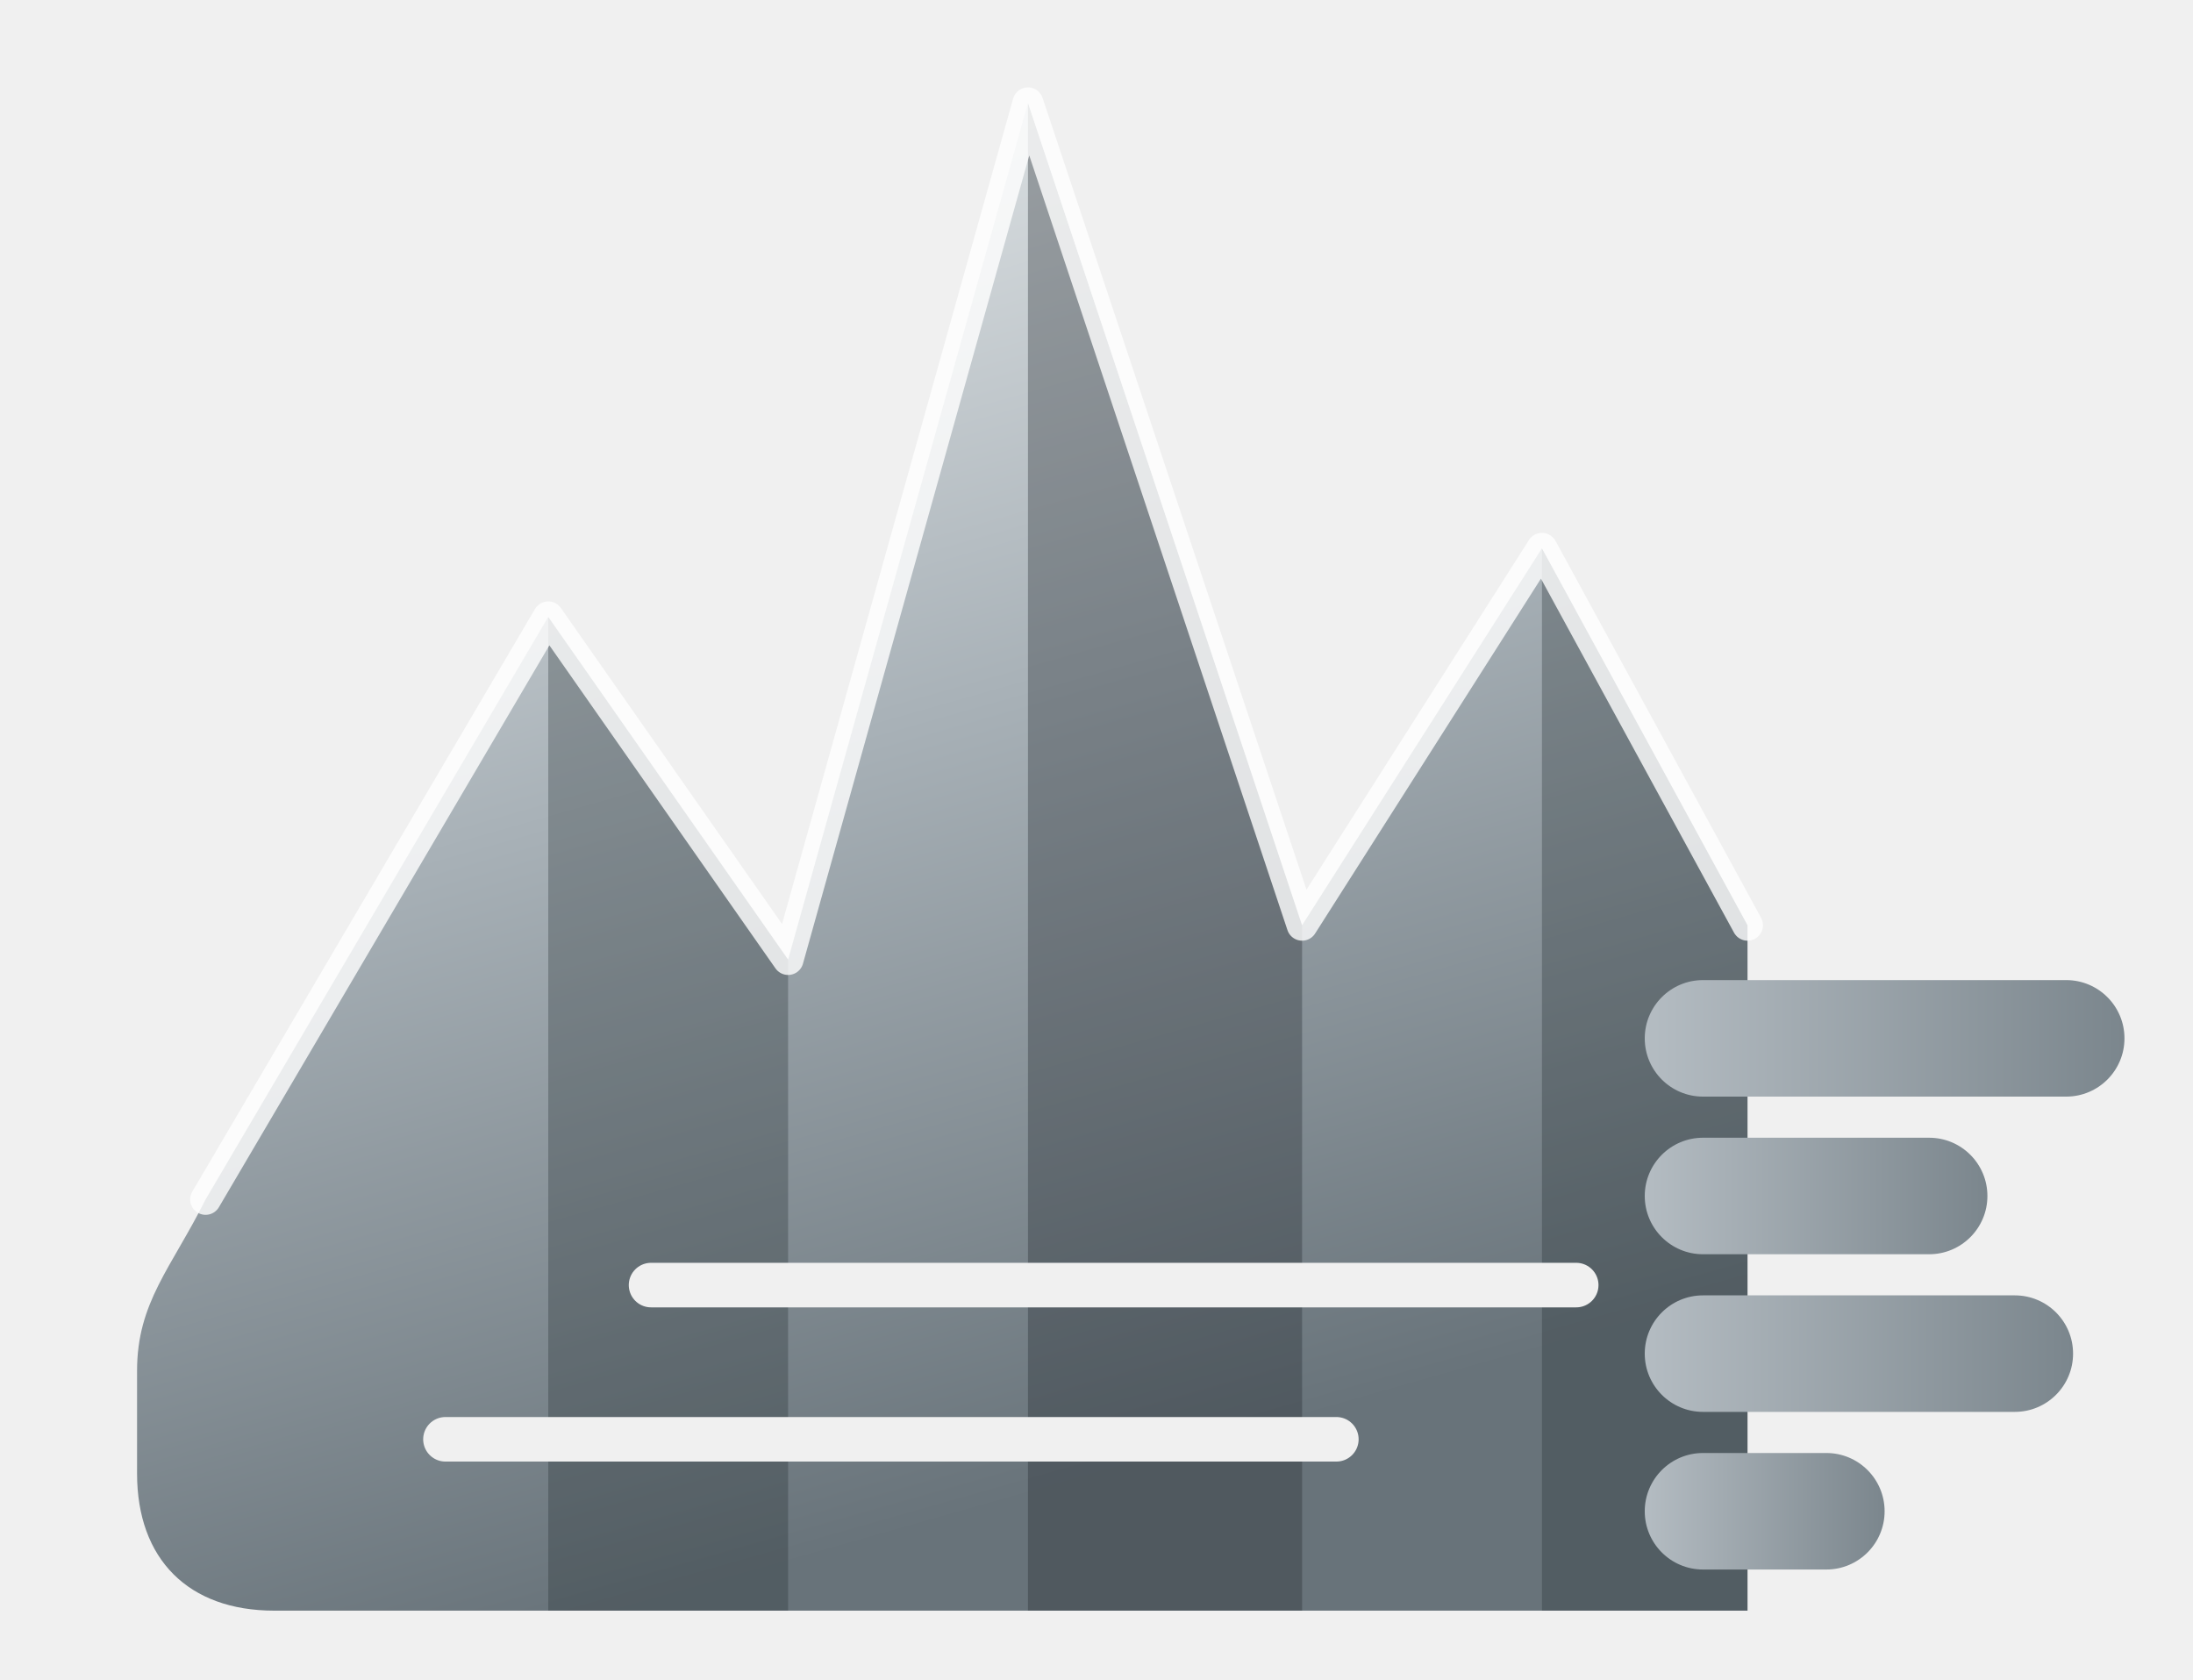
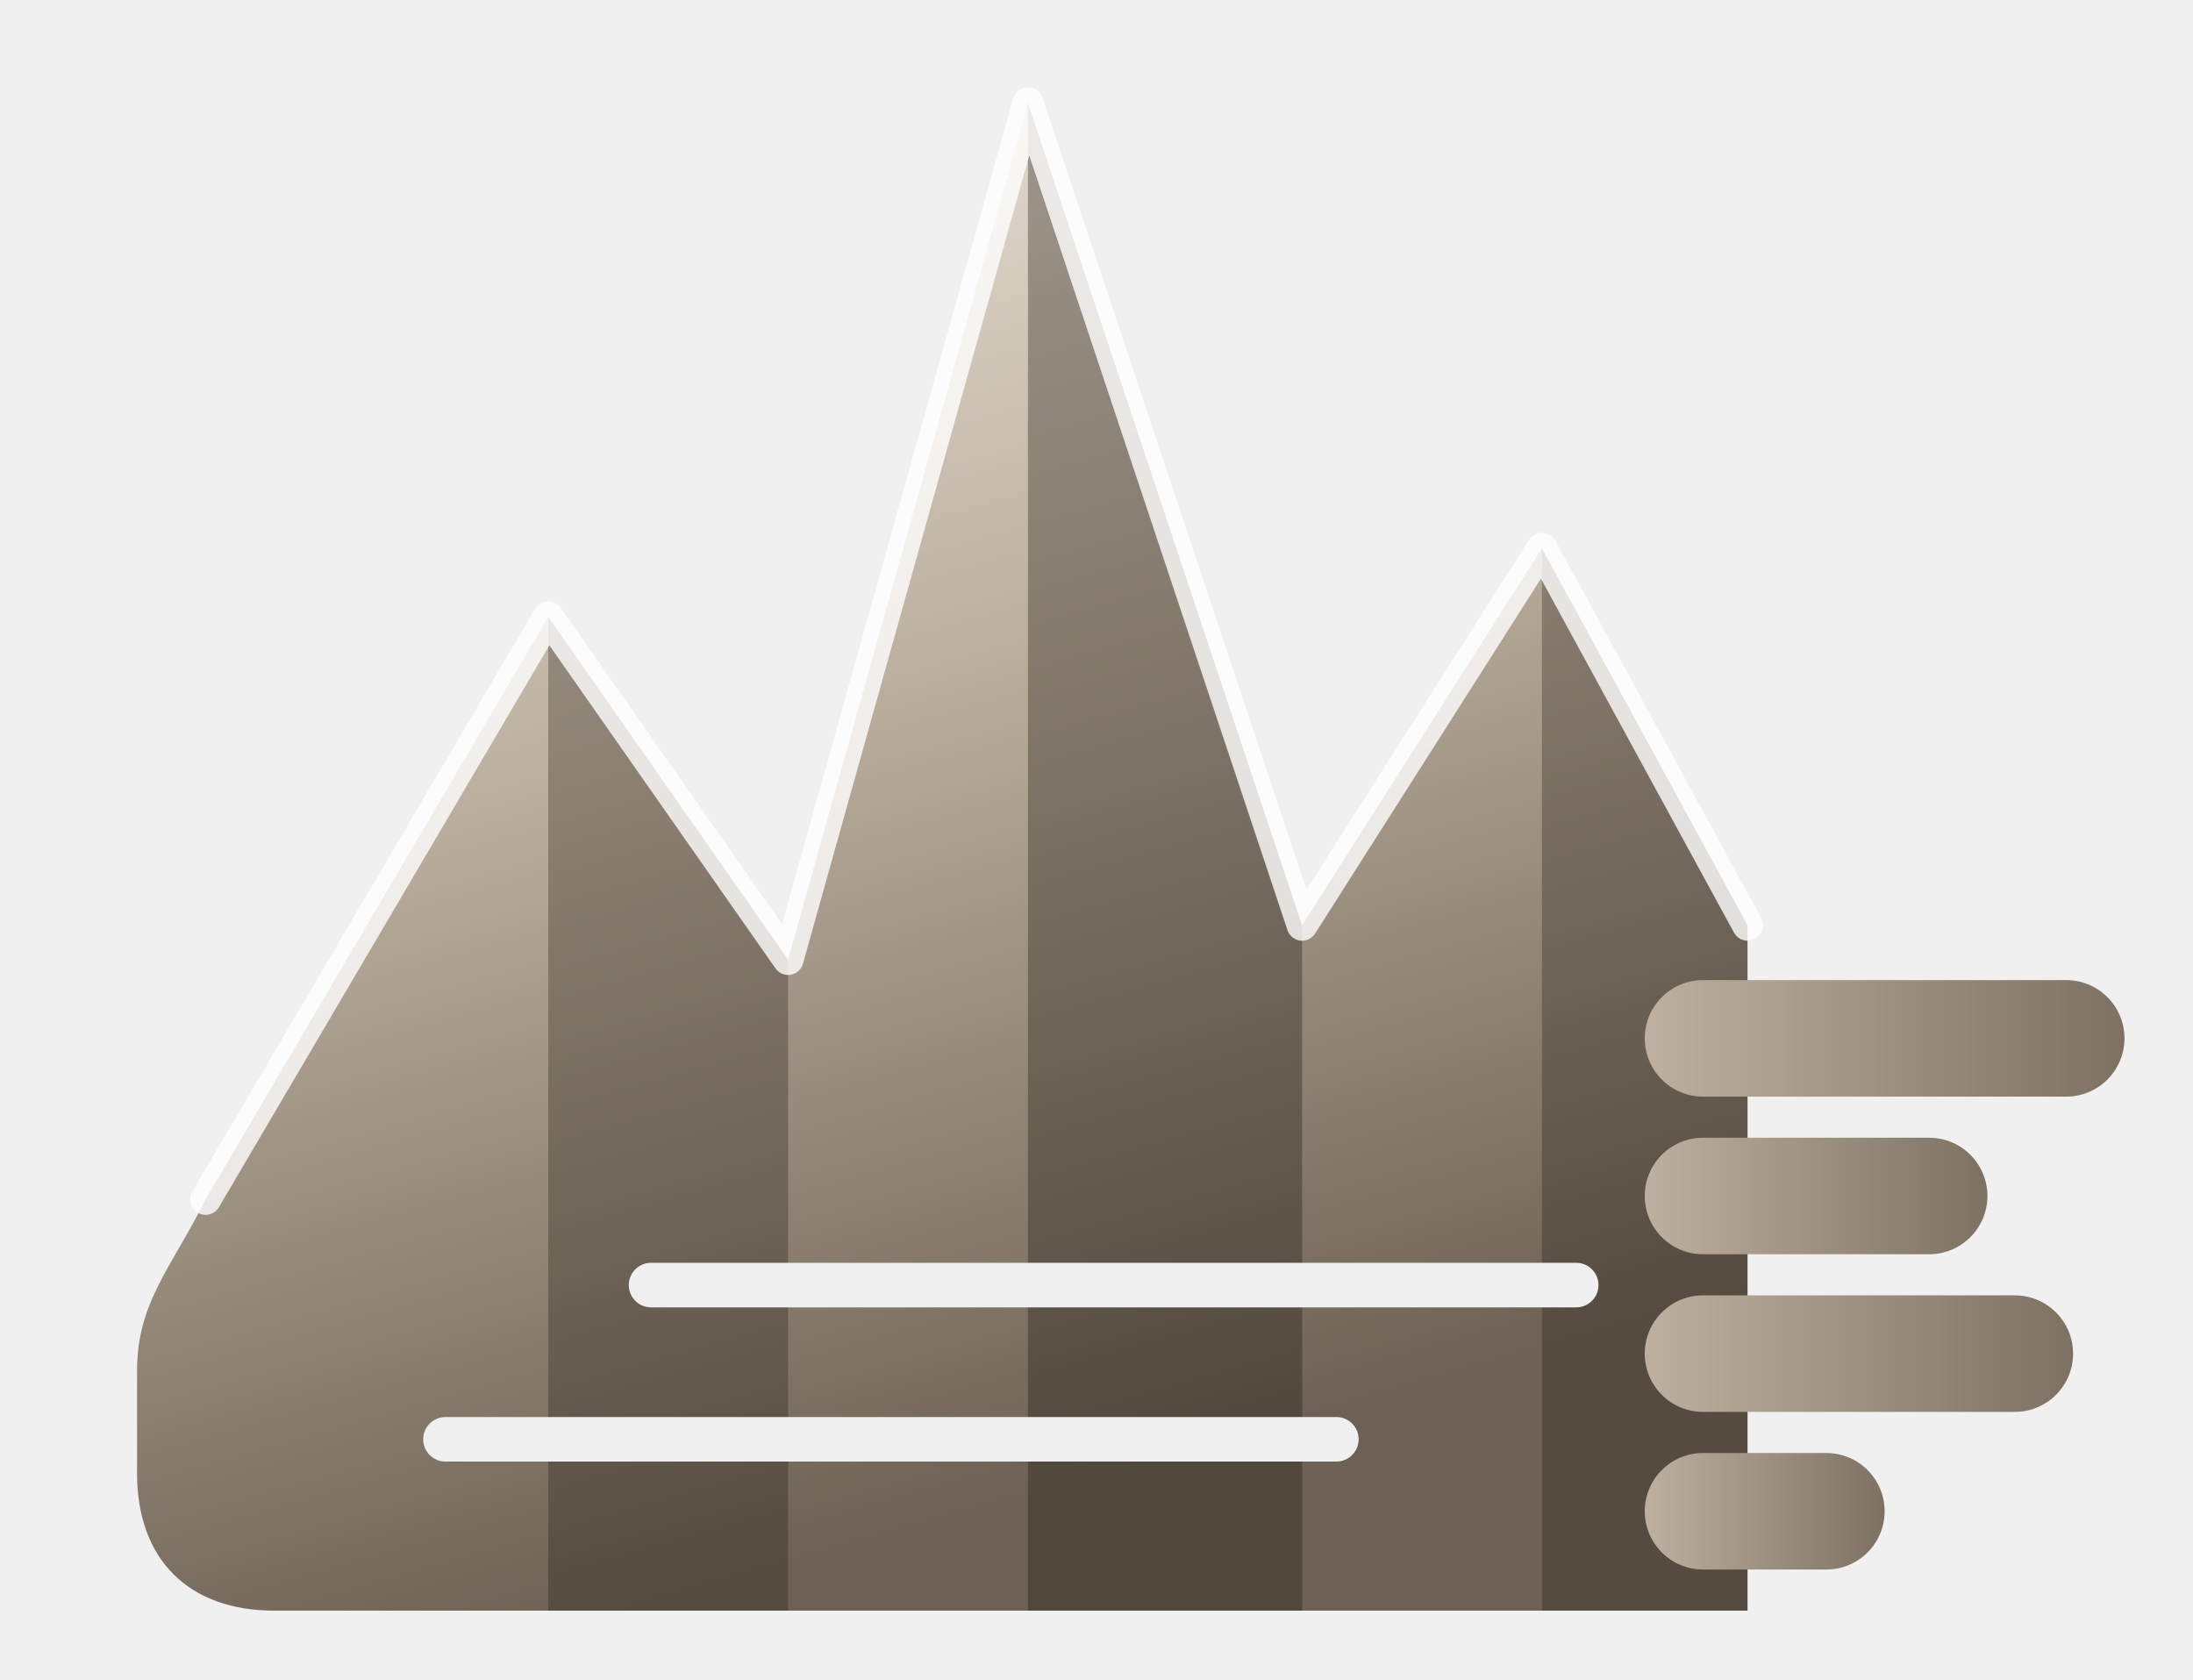
<svg xmlns="http://www.w3.org/2000/svg" viewBox="1 6 64 49" role="img" aria-label="Wasatch Faux Rock logo">
  <defs>
    <linearGradient id="granite" x1="0" y1="0" x2="0.3" y2="1">
-       <stop offset="0" stop-color="#eef1f2" />
-       <stop offset="0.5" stop-color="#a9b2b8" />
-       <stop offset="1" stop-color="#68737a" />
+       <stop offset="0" stop-color="#f2ece2" />
+       <stop offset="0.5" stop-color="#b9ac9b" />
+       <stop offset="1" stop-color="#6c6154" />
    </linearGradient>
    <linearGradient id="tail" x1="0" y1="0" x2="1" y2="0">
-       <stop offset="0" stop-color="#b4bcc2" />
-       <stop offset="1" stop-color="#7b868d" />
+       <stop offset="0" stop-color="#bdb0a0" />
+       <stop offset="1" stop-color="#7d7163" />
    </linearGradient>
    <clipPath id="body">
      <path d="M5 46 C5 44 6 43 7 41 L17 24 L24 34 L31 9 L39 33 L46 22 L52 33 L52 53 L9 53 C6.5 53 5 51.5 5 49 Z" />
    </clipPath>
    <mask id="strokeGaps" maskUnits="userSpaceOnUse" x="0" y="0" width="70" height="64">
      <rect width="70" height="64" fill="#fff" />
      <g stroke="#000" stroke-width="1.3" stroke-linecap="round">
        <path d="M20 43.5 H47" />
        <path d="M14 48 H40" />
      </g>
    </mask>
  </defs>
  <g mask="url(#strokeGaps)">
    <path fill="url(#granite)" d="M5 46 C5 44 6 43 7 41 L17 24 L24 34 L31 9 L39 33 L46 22 L52 33 L52 53 L9 53 C6.5 53 5 51.5 5 49 Z" />
-     <g clip-path="url(#body)" fill="#1f272d">
+     <g clip-path="url(#body)" fill="#1d1712">
      <path opacity="0.30" d="M17 24 L24 34 L24 53 L17 53 Z" />
      <path opacity="0.34" d="M31 9 L39 33 L39 53 L31 53 Z" />
      <path opacity="0.30" d="M46 22 L52 33 L52 53 L46 53 Z" />
    </g>
    <path d="M7 41 L17 24 L24 34 L31 9 L39 33 L46 22 L52 33" fill="none" stroke="#fff" stroke-opacity="0.8" stroke-width="0.9" stroke-linejoin="round" stroke-linecap="round" />
  </g>
  <g fill="url(#tail)">
    <rect x="49" y="34.6" width="14" height="3.4" rx="1.7" />
    <rect x="49" y="39.2" width="10" height="3.4" rx="1.7" />
    <rect x="49" y="43.8" width="12.5" height="3.4" rx="1.7" />
    <rect x="49" y="48.4" width="7" height="3.4" rx="1.7" />
  </g>
</svg>
